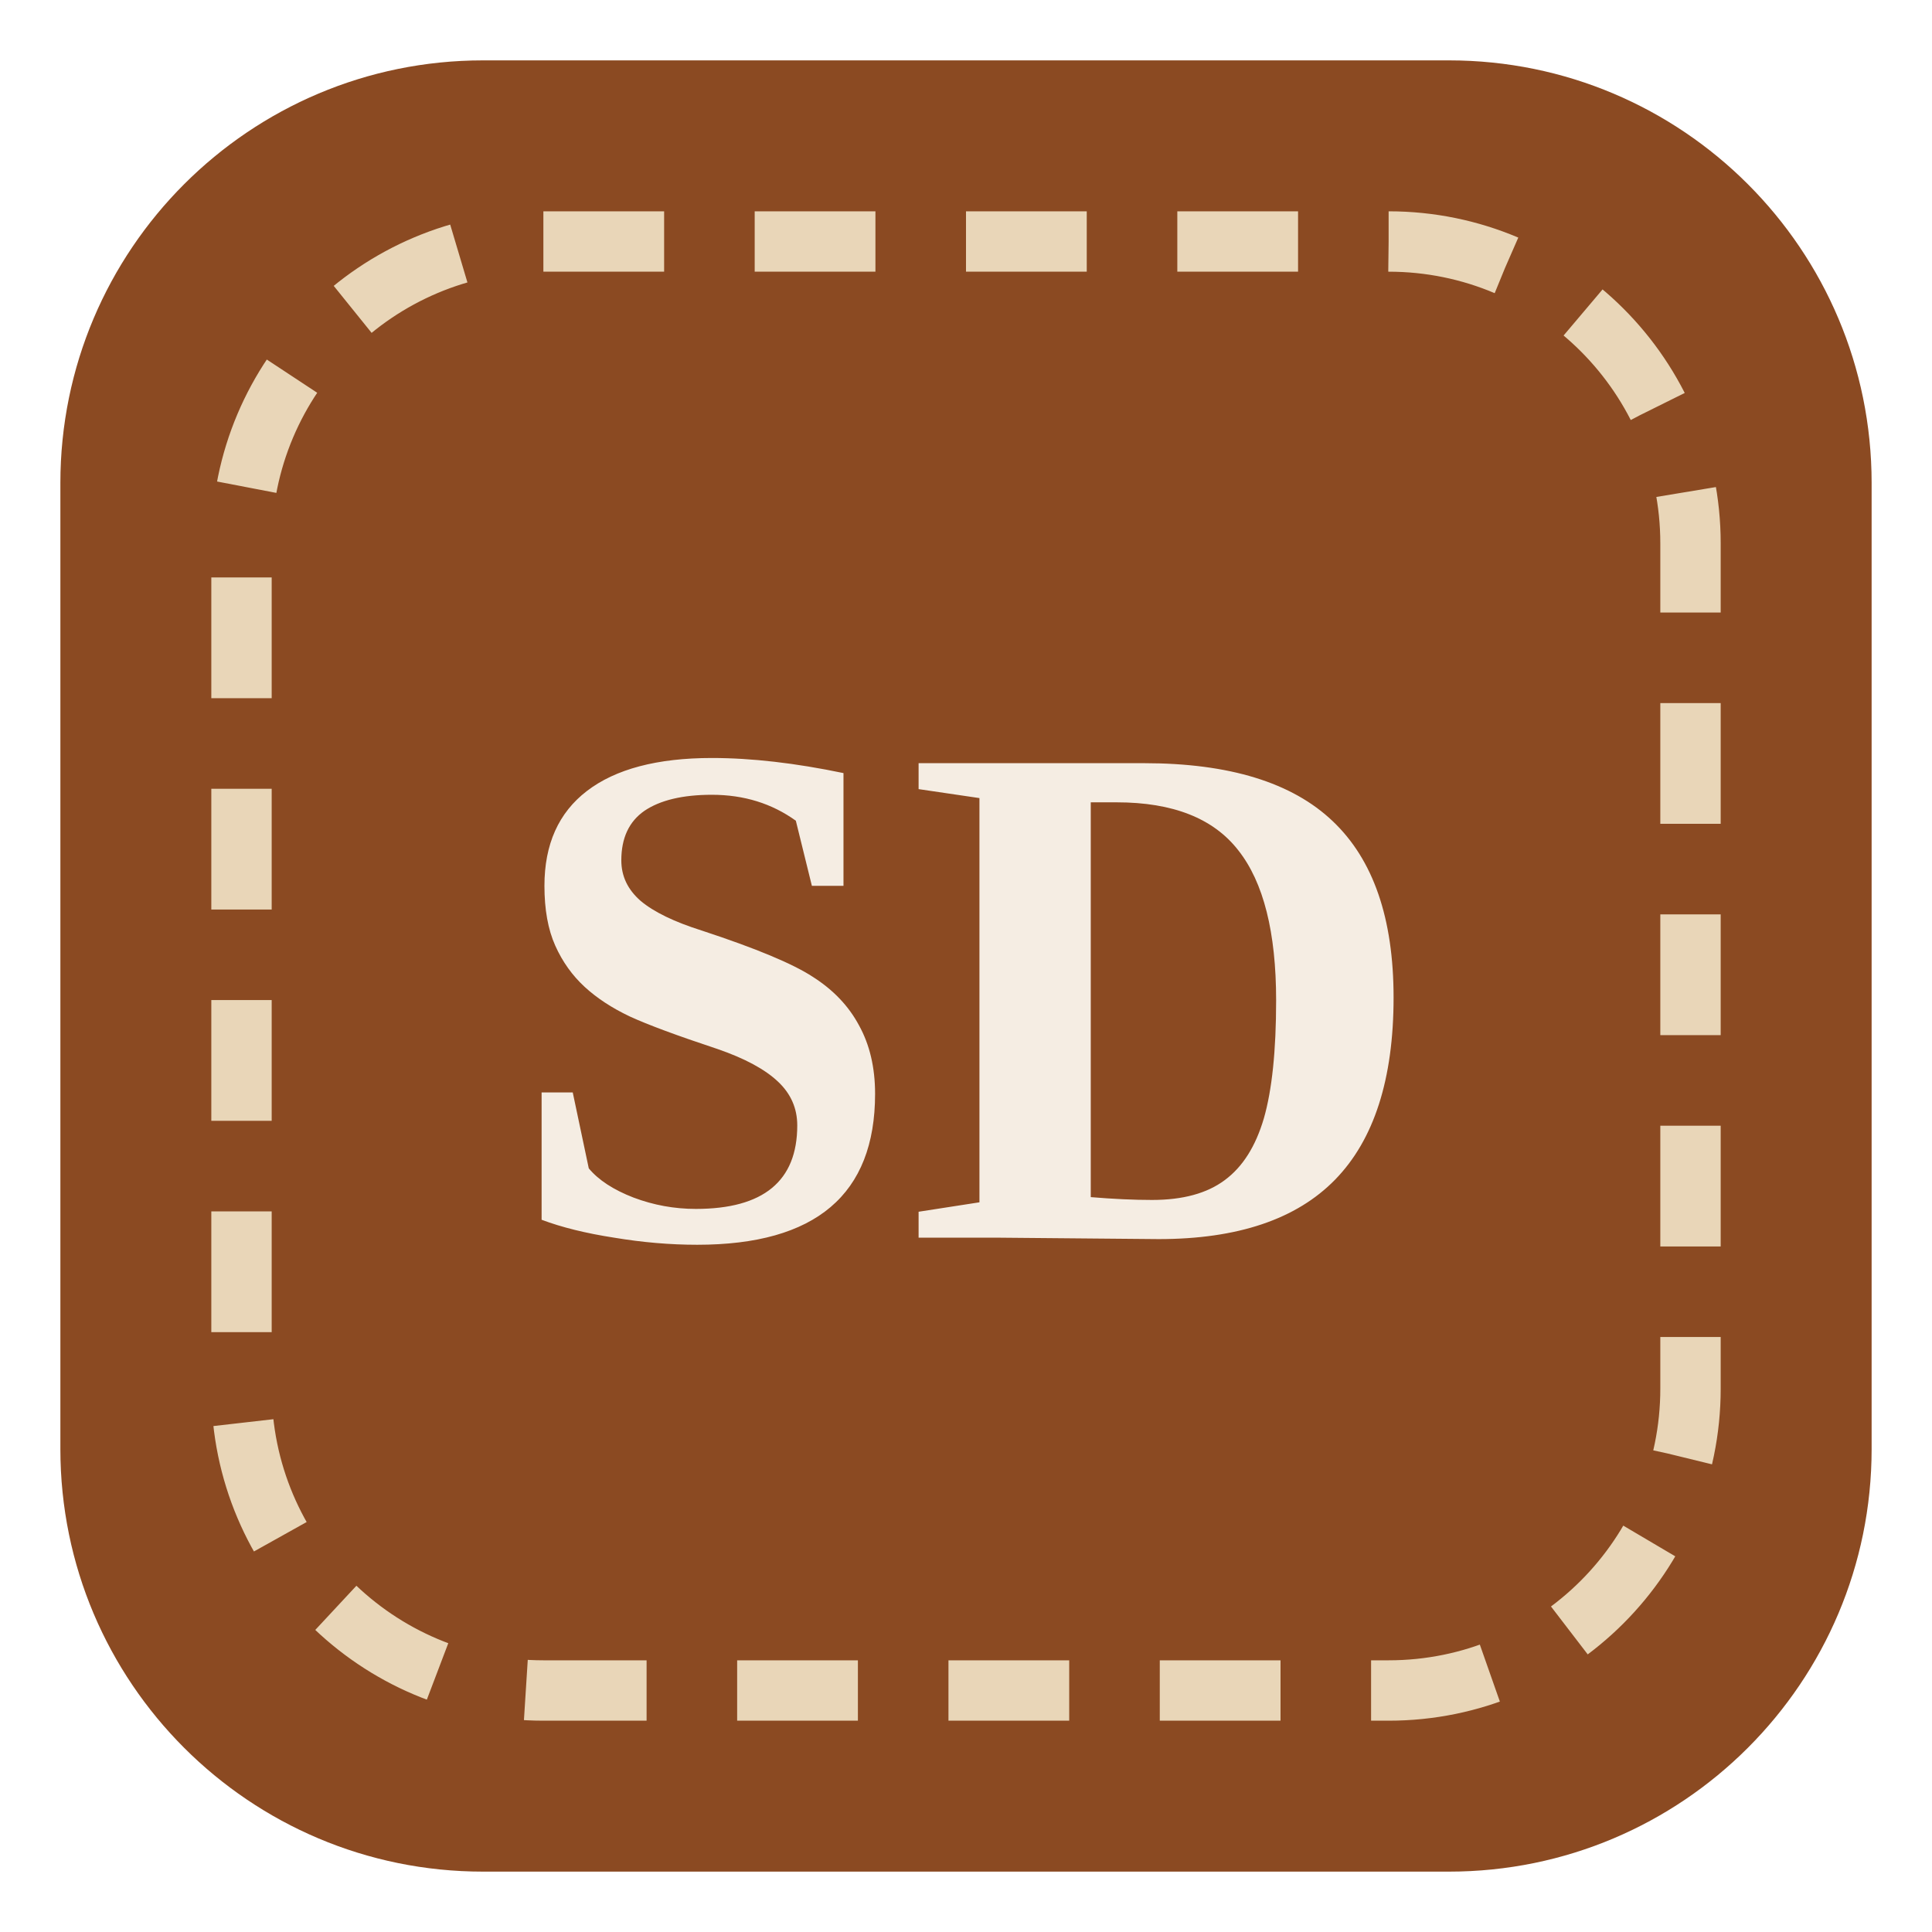
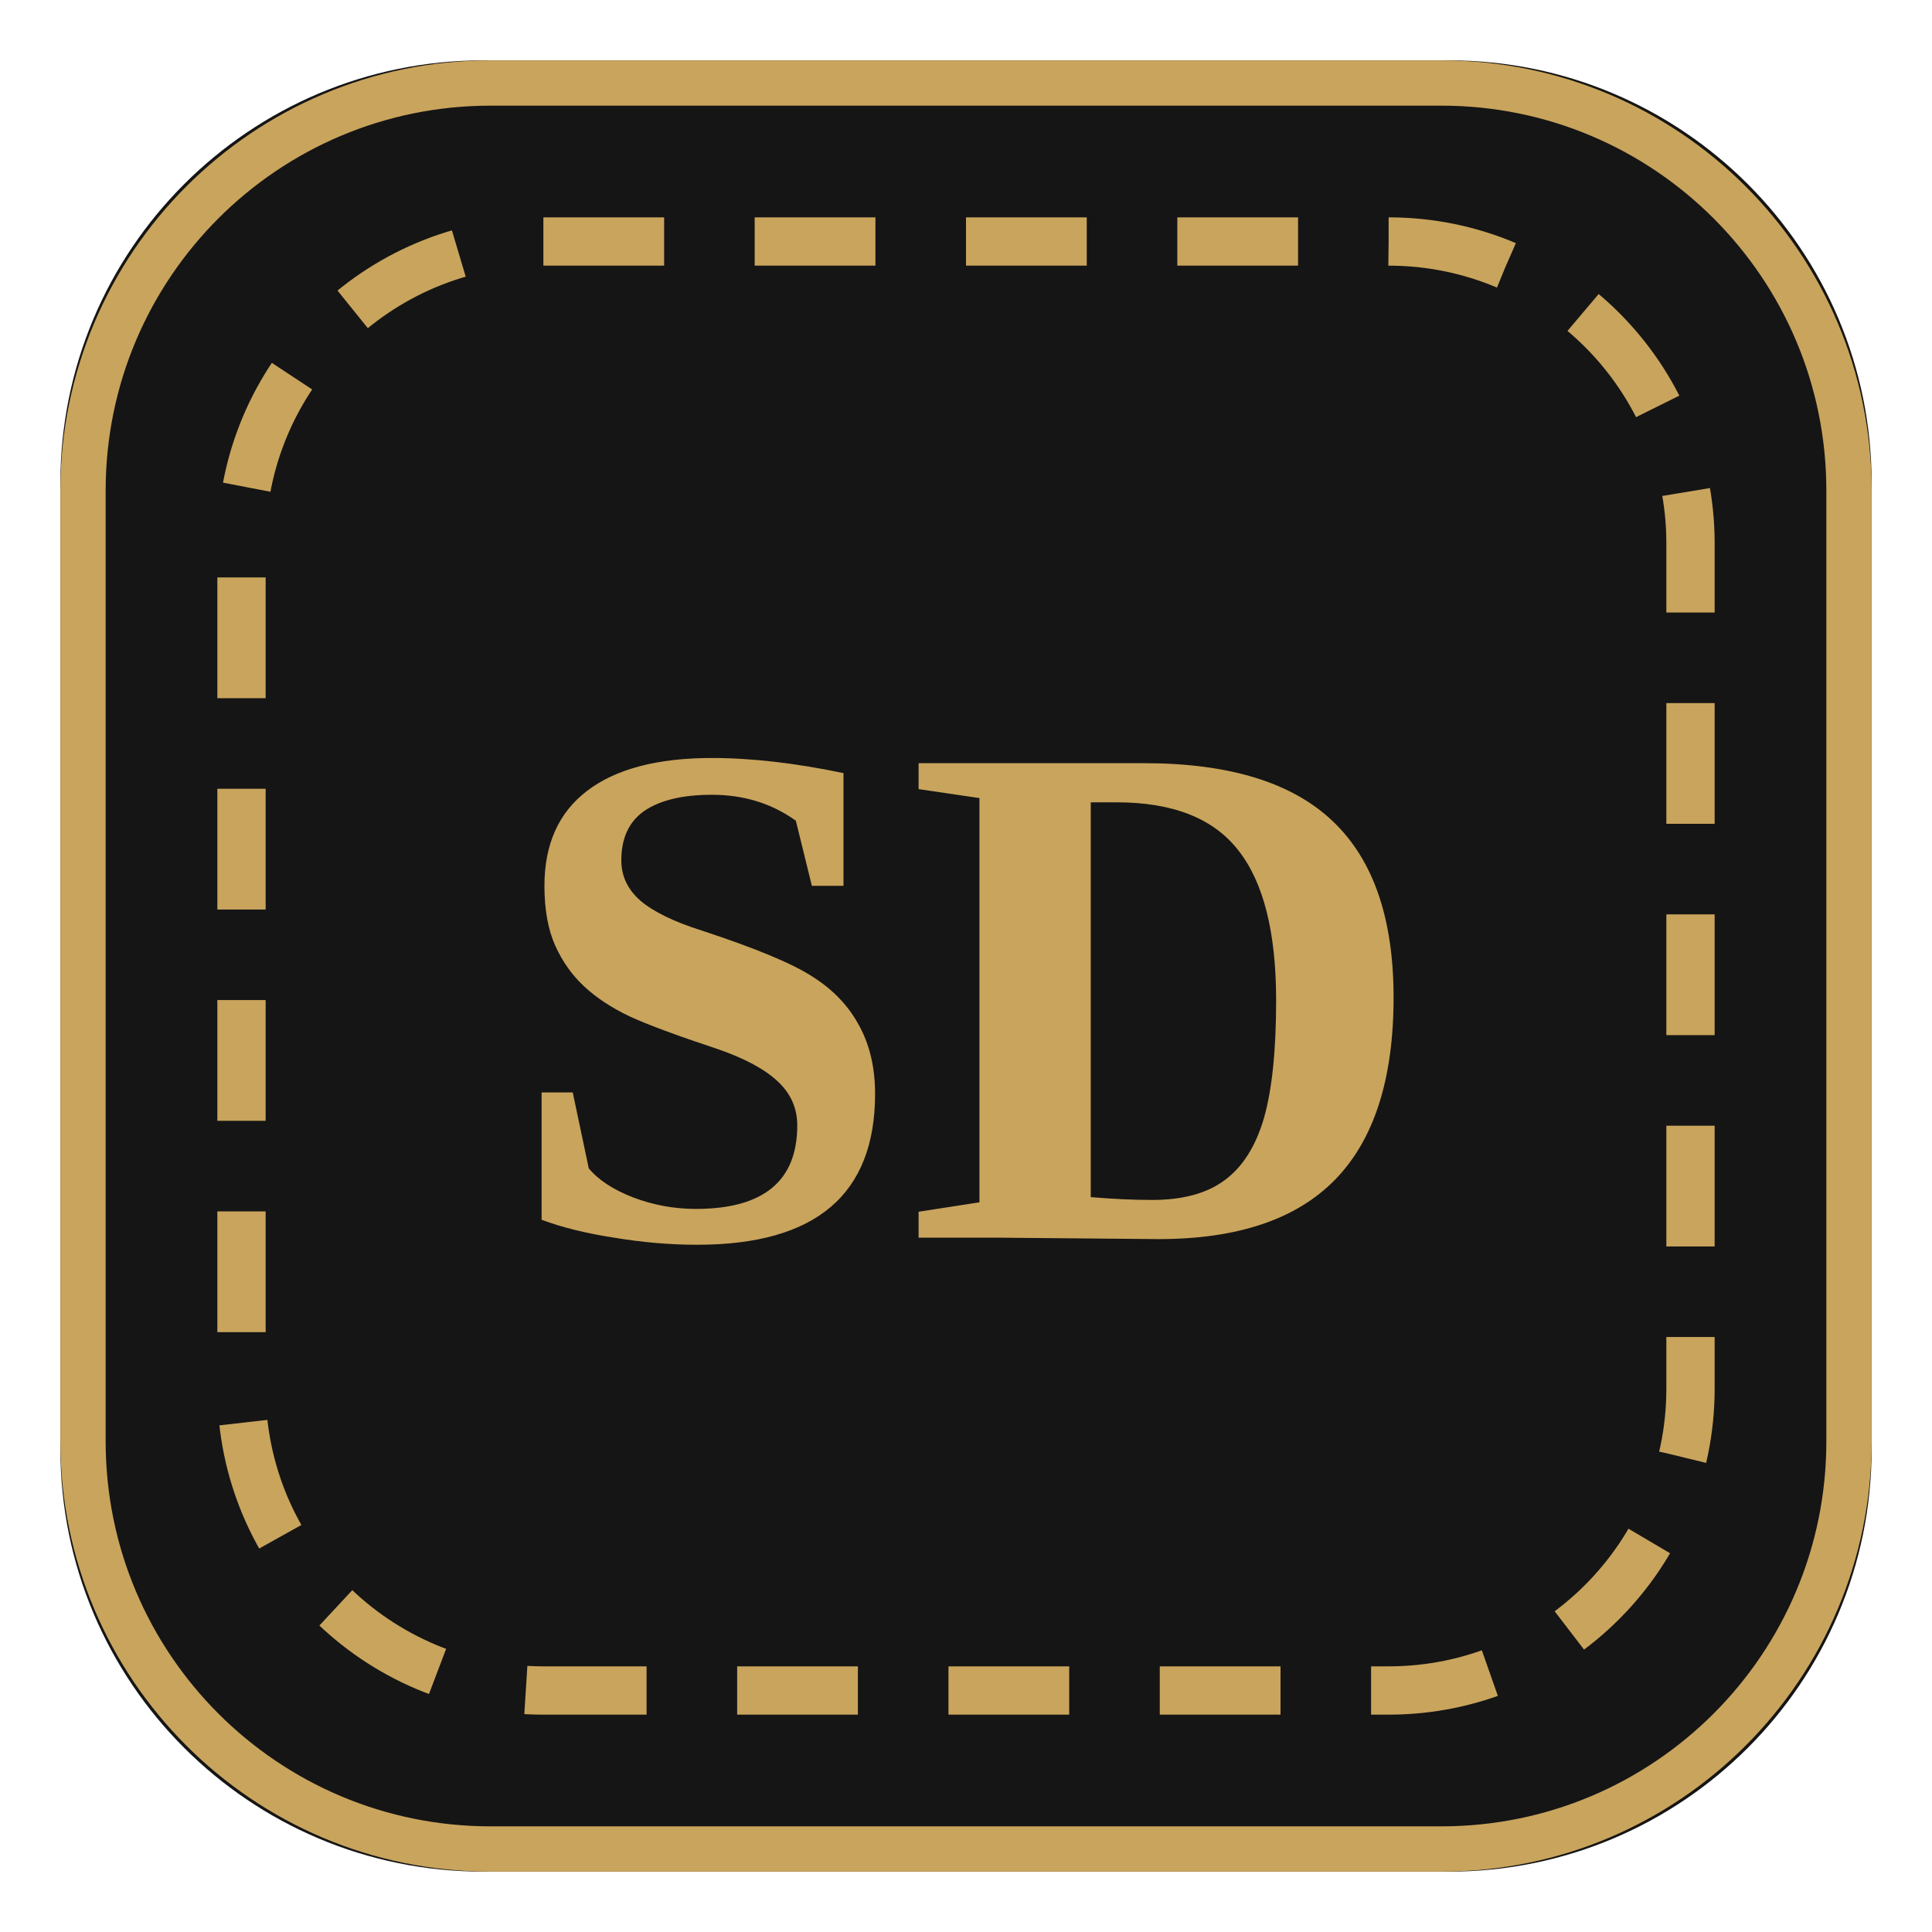
<svg xmlns="http://www.w3.org/2000/svg" viewBox="0 0 64 64">
-   <rect x="2" y="2" width="60" height="60" rx="14" fill="#8b4a22" />
-   <rect x="8" y="8" width="48" height="48" rx="10" fill="none" stroke="#e9d6b8" stroke-width="2" stroke-dasharray="4 3" />
-   <text x="32" y="41" text-anchor="middle" font-family="Georgia, 'Times New Roman', serif" font-size="24" font-weight="700" fill="#f5ede3">SD</text>
+   <rect x="2" y="2" width="60" height="60" rx="14" fill="#151515" />
+   <rect x="2.75" y="2.75" width="58.5" height="58.5" rx="13.5" fill="none" stroke="#c9a45c" stroke-width="1.5" />
+   <rect x="8" y="8" width="48" height="48" rx="10" fill="none" stroke="#c9a45c" stroke-width="1.6" stroke-dasharray="4 3" />
+   <text x="32" y="41" text-anchor="middle" font-family="Georgia, 'Times New Roman', serif" font-size="24" font-weight="700" fill="#c9a45c">SD</text>
</svg>
